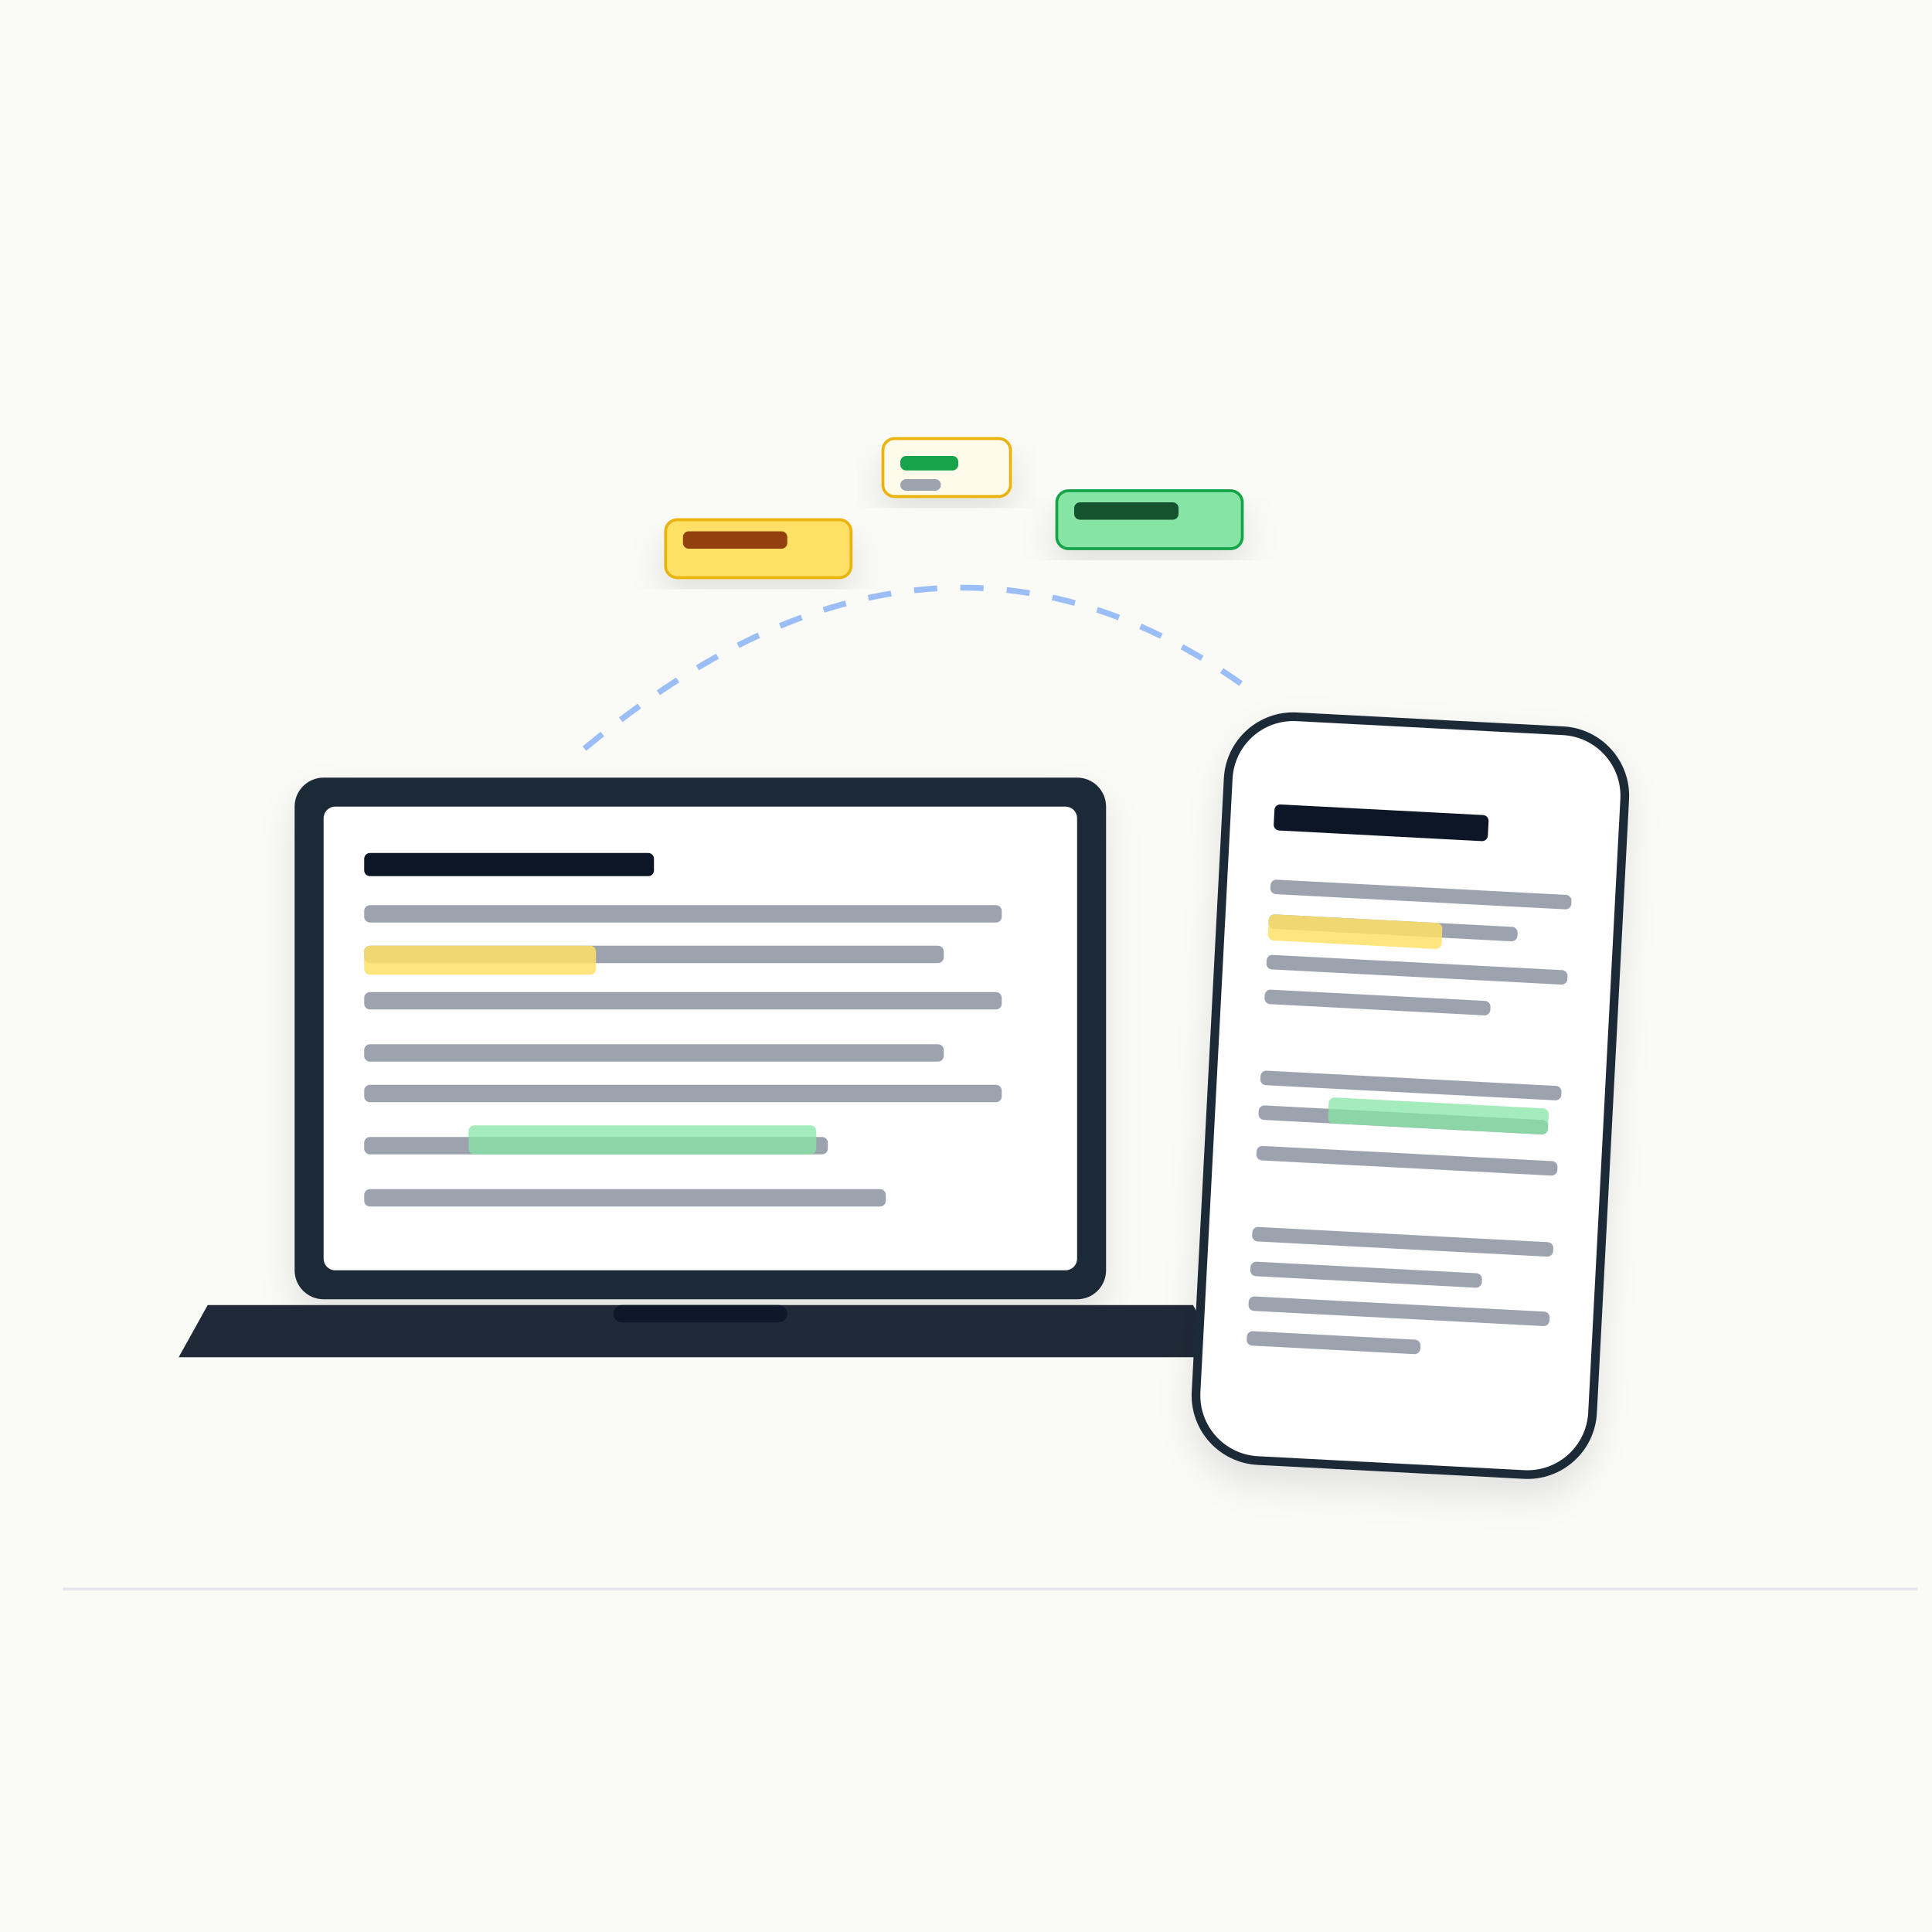
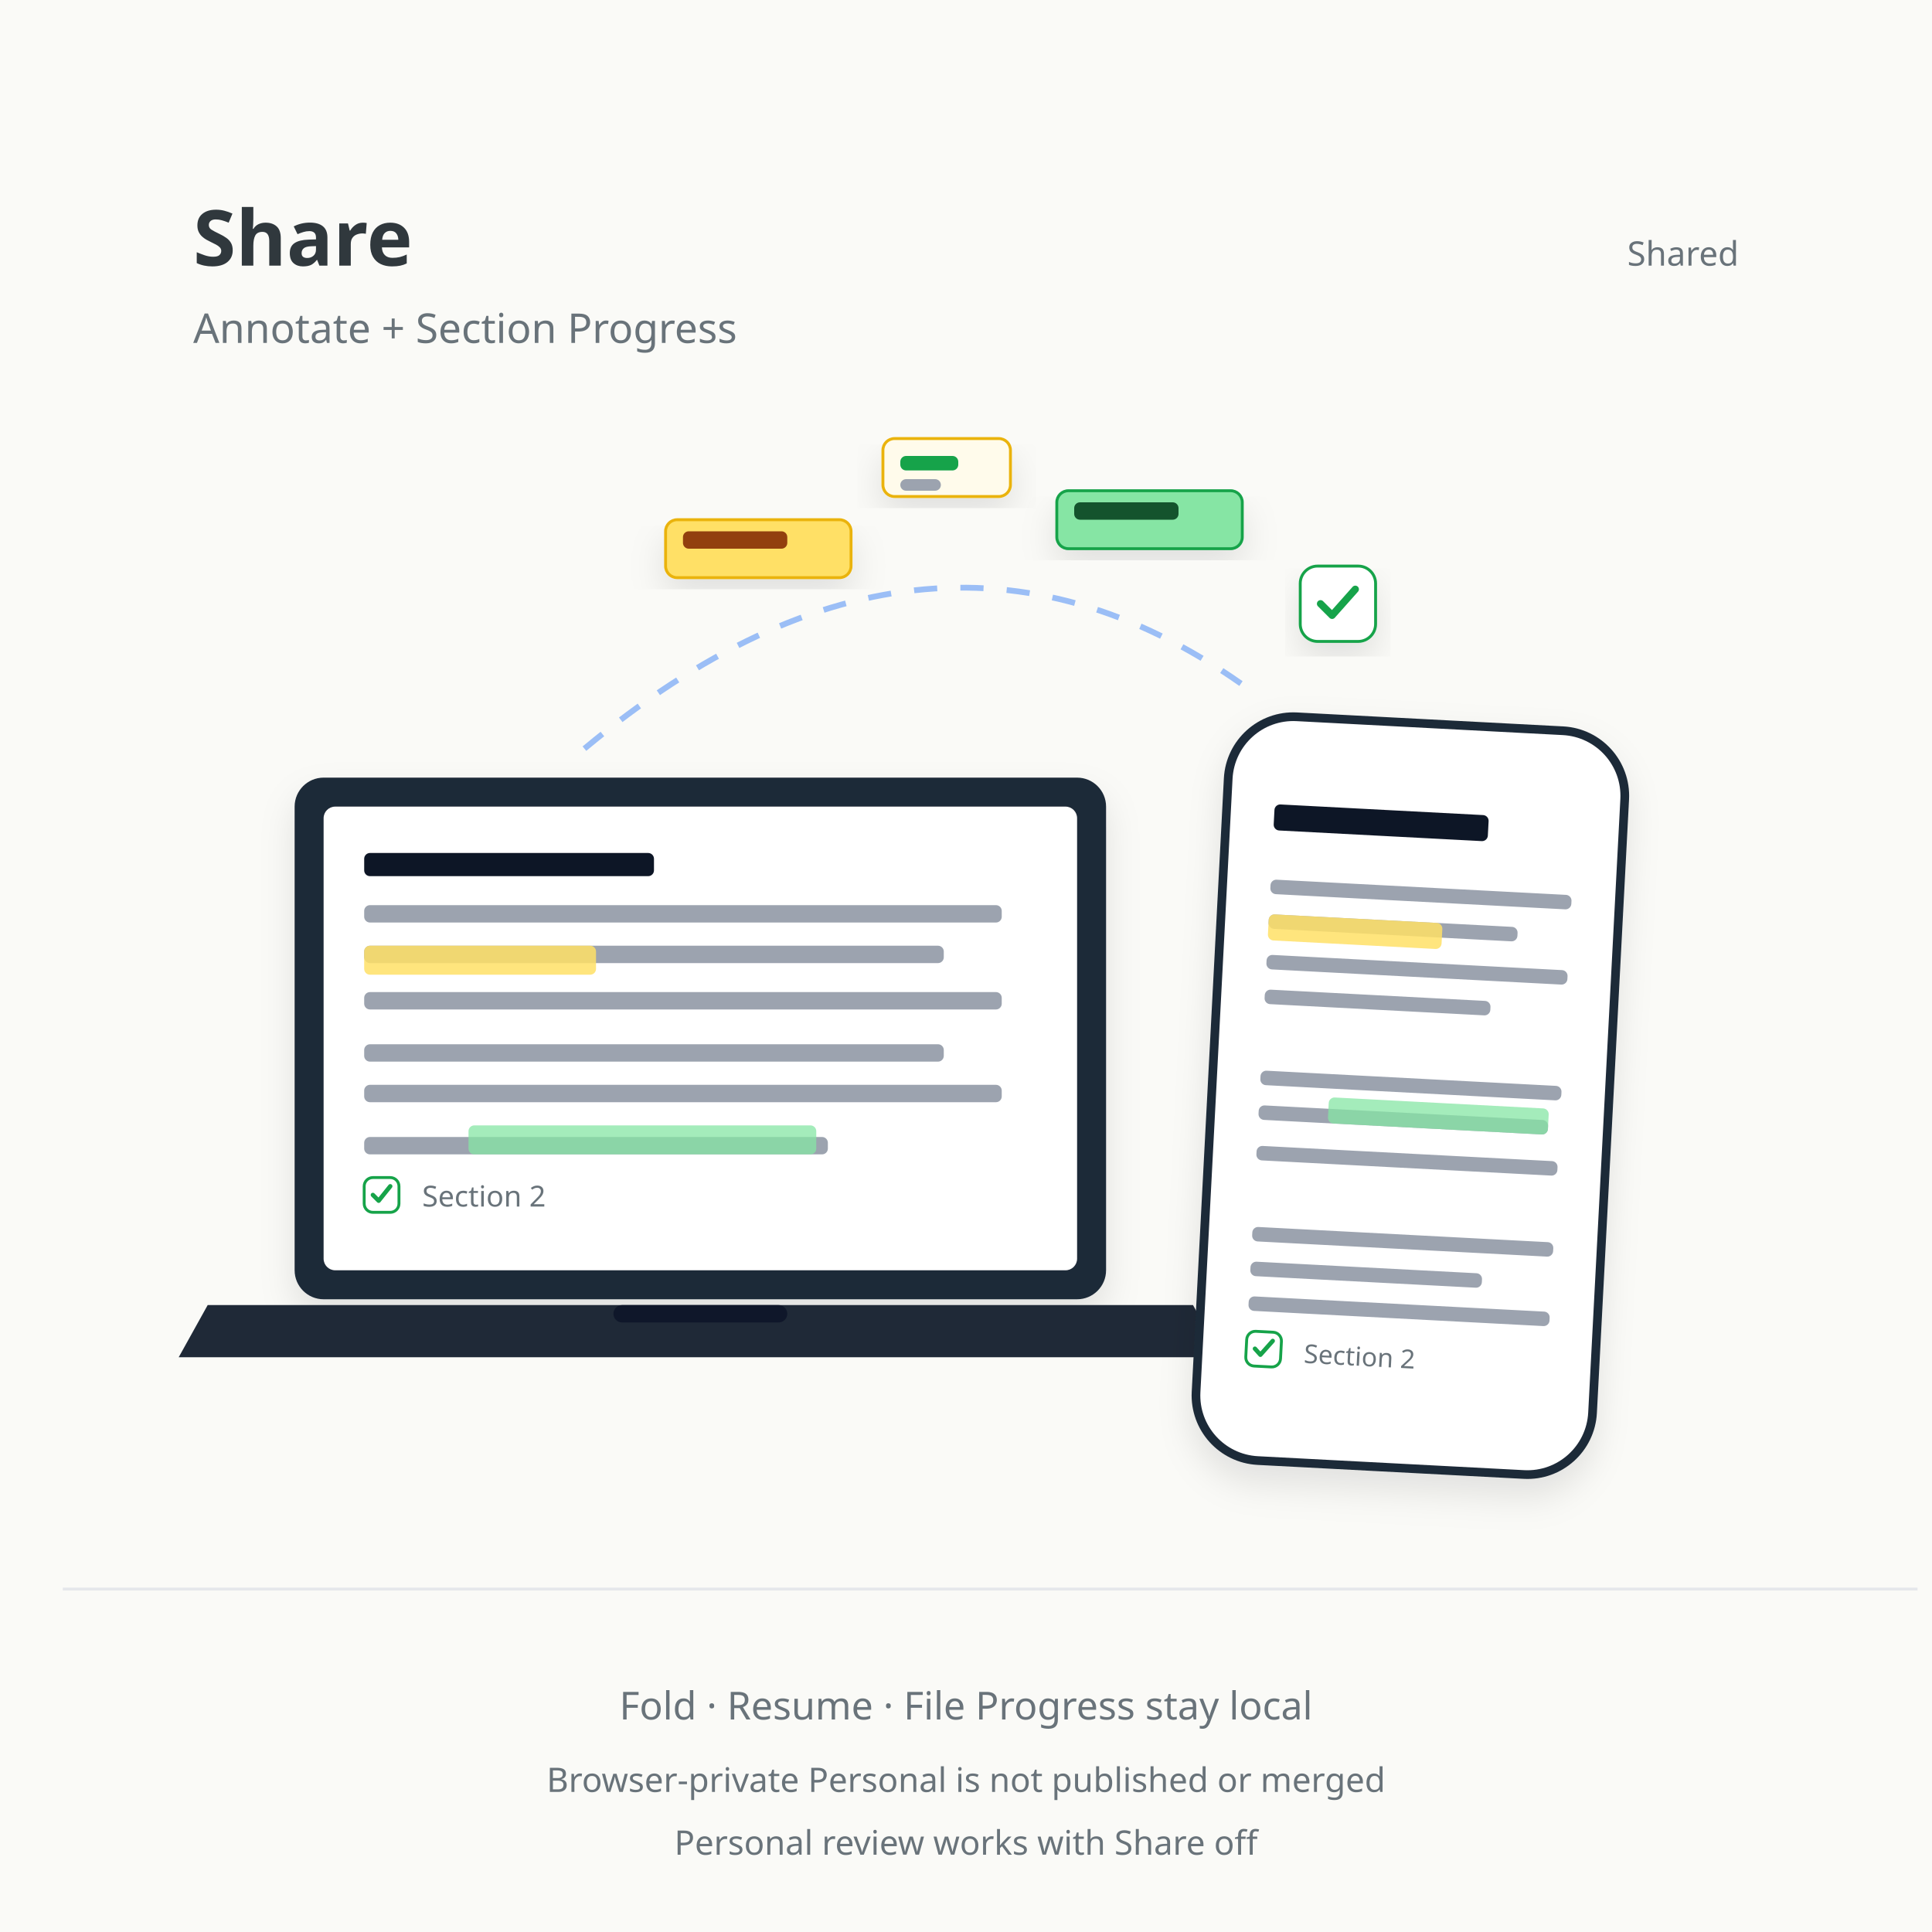
<svg xmlns="http://www.w3.org/2000/svg" viewBox="0 0 800 800" width="800" height="800">
  <defs>
    <filter id="sh" x="-20%" y="-20%" width="140%" height="140%">
      <feGaussianBlur in="SourceAlpha" stdDeviation="6" />
      <feOffset dy="6" />
      <feComponentTransfer>
        <feFuncA type="linear" slope="0.10" />
      </feComponentTransfer>
      <feMerge>
        <feMergeNode />
        <feMergeNode in="SourceGraphic" />
      </feMerge>
    </filter>
  </defs>
  <rect width="800" height="800" fill="#FAFAF7" />
+   <g font-family="system-ui, sans-serif">
+     <text x="80" y="110" fill="#30383D" font-size="32" font-weight="650">Share</text>
+     <text x="80" y="142" fill="#69737A" font-size="17">Annotate + Section Progress</text>
+     <text x="720" y="110" fill="#69737A" font-size="14" text-anchor="end">Shared</text>
+   </g>
  <g transform="translate(-70 -134) scale(1.2)">
    <path d="M 260 370 Q 380 270 490 350" fill="none" stroke="#3B82F6" stroke-width="2" stroke-dasharray="8 8" opacity="0.5" />
    <g transform="translate(320 305)">
      <rect x="-32" y="-14" width="64" height="20" rx="4" fill="#FFE066" stroke="#EAB308" stroke-width="1" filter="url(#sh)" />
      <rect x="-26" y="-10" width="36" height="6" rx="2" fill="#92400E" />
    </g>
    <g transform="translate(385 275)">
      <rect x="-22" y="-12" width="44" height="20" rx="4" fill="#FFFBEB" stroke="#EAB308" stroke-width="1" filter="url(#sh)" />
      <rect x="-16" y="-6" width="20" height="5" rx="2" fill="#16A34A" />
      <rect x="-16" y="2" width="14" height="4" rx="2" fill="#9CA3AF" />
    </g>
    <g transform="translate(455 295)">
      <rect x="-32" y="-14" width="64" height="20" rx="4" fill="#86E5A4" stroke="#16A34A" stroke-width="1" filter="url(#sh)" />
      <rect x="-26" y="-10" width="36" height="6" rx="2" fill="#14532D" />
    </g>
+     <g transform="translate(520 320)">
+       <rect x="-13" y="-13" width="26" height="26" rx="6" fill="#FFFFFF" stroke="#16A34A" filter="url(#sh)" />
+       <path d="m-6 0 4 4 8-9" fill="none" stroke="#16A34A" stroke-width="2.5" stroke-linecap="round" stroke-linejoin="round" />
+     </g>
    <g transform="translate(160 380)" filter="url(#sh)">
      <rect x="0" y="0" width="280" height="180" rx="10" fill="#1F2937" />
      <rect x="10" y="10" width="260" height="160" rx="4" fill="#FFFFFF" />
      <rect x="24" y="26" rx="2" width="100" height="8" fill="#111827" />
      <rect x="24" y="44" rx="2" width="220" height="6" fill="#9CA3AF" />
      <rect x="24" y="58" rx="2" width="200" height="6" fill="#9CA3AF" />
      <rect x="24" y="58" rx="2" width="80" height="10" fill="#FFE066" opacity="0.85" />
      <rect x="24" y="74" rx="2" width="220" height="6" fill="#9CA3AF" />
      <rect x="24" y="92" rx="2" width="200" height="6" fill="#9CA3AF" />
      <rect x="24" y="106" rx="2" width="220" height="6" fill="#9CA3AF" />
      <rect x="24" y="124" rx="2" width="160" height="6" fill="#9CA3AF" />
      <rect x="60" y="120" rx="2" width="120" height="10" fill="#86E5A4" opacity="0.75" />
-       <rect x="24" y="142" rx="2" width="180" height="6" fill="#9CA3AF" />
+       <rect x="24" y="138" width="12" height="12" rx="3" fill="#FFFFFF" stroke="#16A34A" />
+       <path d="m27 144 2 2 4-5" fill="none" stroke="#16A34A" stroke-width="1.5" stroke-linecap="round" stroke-linejoin="round" />
+       <text x="44" y="148" fill="#69737A" font-family="system-ui, sans-serif" font-size="10">Section 2</text>
    </g>
    <g>
      <path d="M 130 562 L 470 562 L 480 580 L 120 580 Z" fill="#1F2937" />
      <rect x="270" y="562" width="60" height="6" rx="3" fill="#0F172A" />
    </g>
    <g transform="rotate(3 550 490)">
      <g transform="translate(475 360)" filter="url(#sh)">
        <rect x="0" y="0" width="140" height="260" rx="24" fill="#1F2937" />
        <rect x="3" y="3" width="134" height="254" rx="21" fill="#FFFFFF" />
        <rect x="18" y="32" rx="2" width="74" height="9" fill="#111827" />
        <rect x="18" y="58" rx="2" width="104" height="5" fill="#9CA3AF" />
        <rect x="18" y="70" rx="2" width="86" height="5" fill="#9CA3AF" />
        <rect x="18" y="70" rx="2" width="60" height="9" fill="#FFE066" opacity="0.85" />
        <rect x="18" y="84" rx="2" width="104" height="5" fill="#9CA3AF" />
        <rect x="18" y="96" rx="2" width="78" height="5" fill="#9CA3AF" />
        <rect x="18" y="124" rx="2" width="104" height="5" fill="#9CA3AF" />
        <rect x="18" y="136" rx="2" width="100" height="5" fill="#9CA3AF" />
        <rect x="42" y="132" rx="2" width="76" height="9" fill="#86E5A4" opacity="0.75" />
        <rect x="18" y="150" rx="2" width="104" height="5" fill="#9CA3AF" />
        <rect x="18" y="178" rx="2" width="104" height="5" fill="#9CA3AF" />
        <rect x="18" y="190" rx="2" width="80" height="5" fill="#9CA3AF" />
        <rect x="18" y="202" rx="2" width="104" height="5" fill="#9CA3AF" />
-         <rect x="18" y="214" rx="2" width="60" height="5" fill="#9CA3AF" />
+         <rect x="18" y="214" width="12" height="12" rx="3" fill="#FFFFFF" stroke="#16A34A" />
+         <path d="m21 220 2 2 4-5" fill="none" stroke="#16A34A" stroke-width="1.5" stroke-linecap="round" stroke-linejoin="round" />
+         <text x="38" y="224" fill="#69737A" font-family="system-ui, sans-serif" font-size="9">Section 2</text>
      </g>
    </g>
    <line x1="80" y1="660" x2="720" y2="660" stroke="#E5E7EB" stroke-width="1" />
  </g>
+   <text x="400" y="712" fill="#69737A" font-family="system-ui, sans-serif" font-size="16" text-anchor="middle">Fold · Resume · File Progress stay local</text>
+   <g fill="#69737A" font-family="system-ui, sans-serif" font-size="14" text-anchor="middle">
+     <text x="400" y="742">Browser-private Personal is not published or merged</text>
+     <text x="400" y="768">Personal review works with Share off</text>
+   </g>
</svg>
